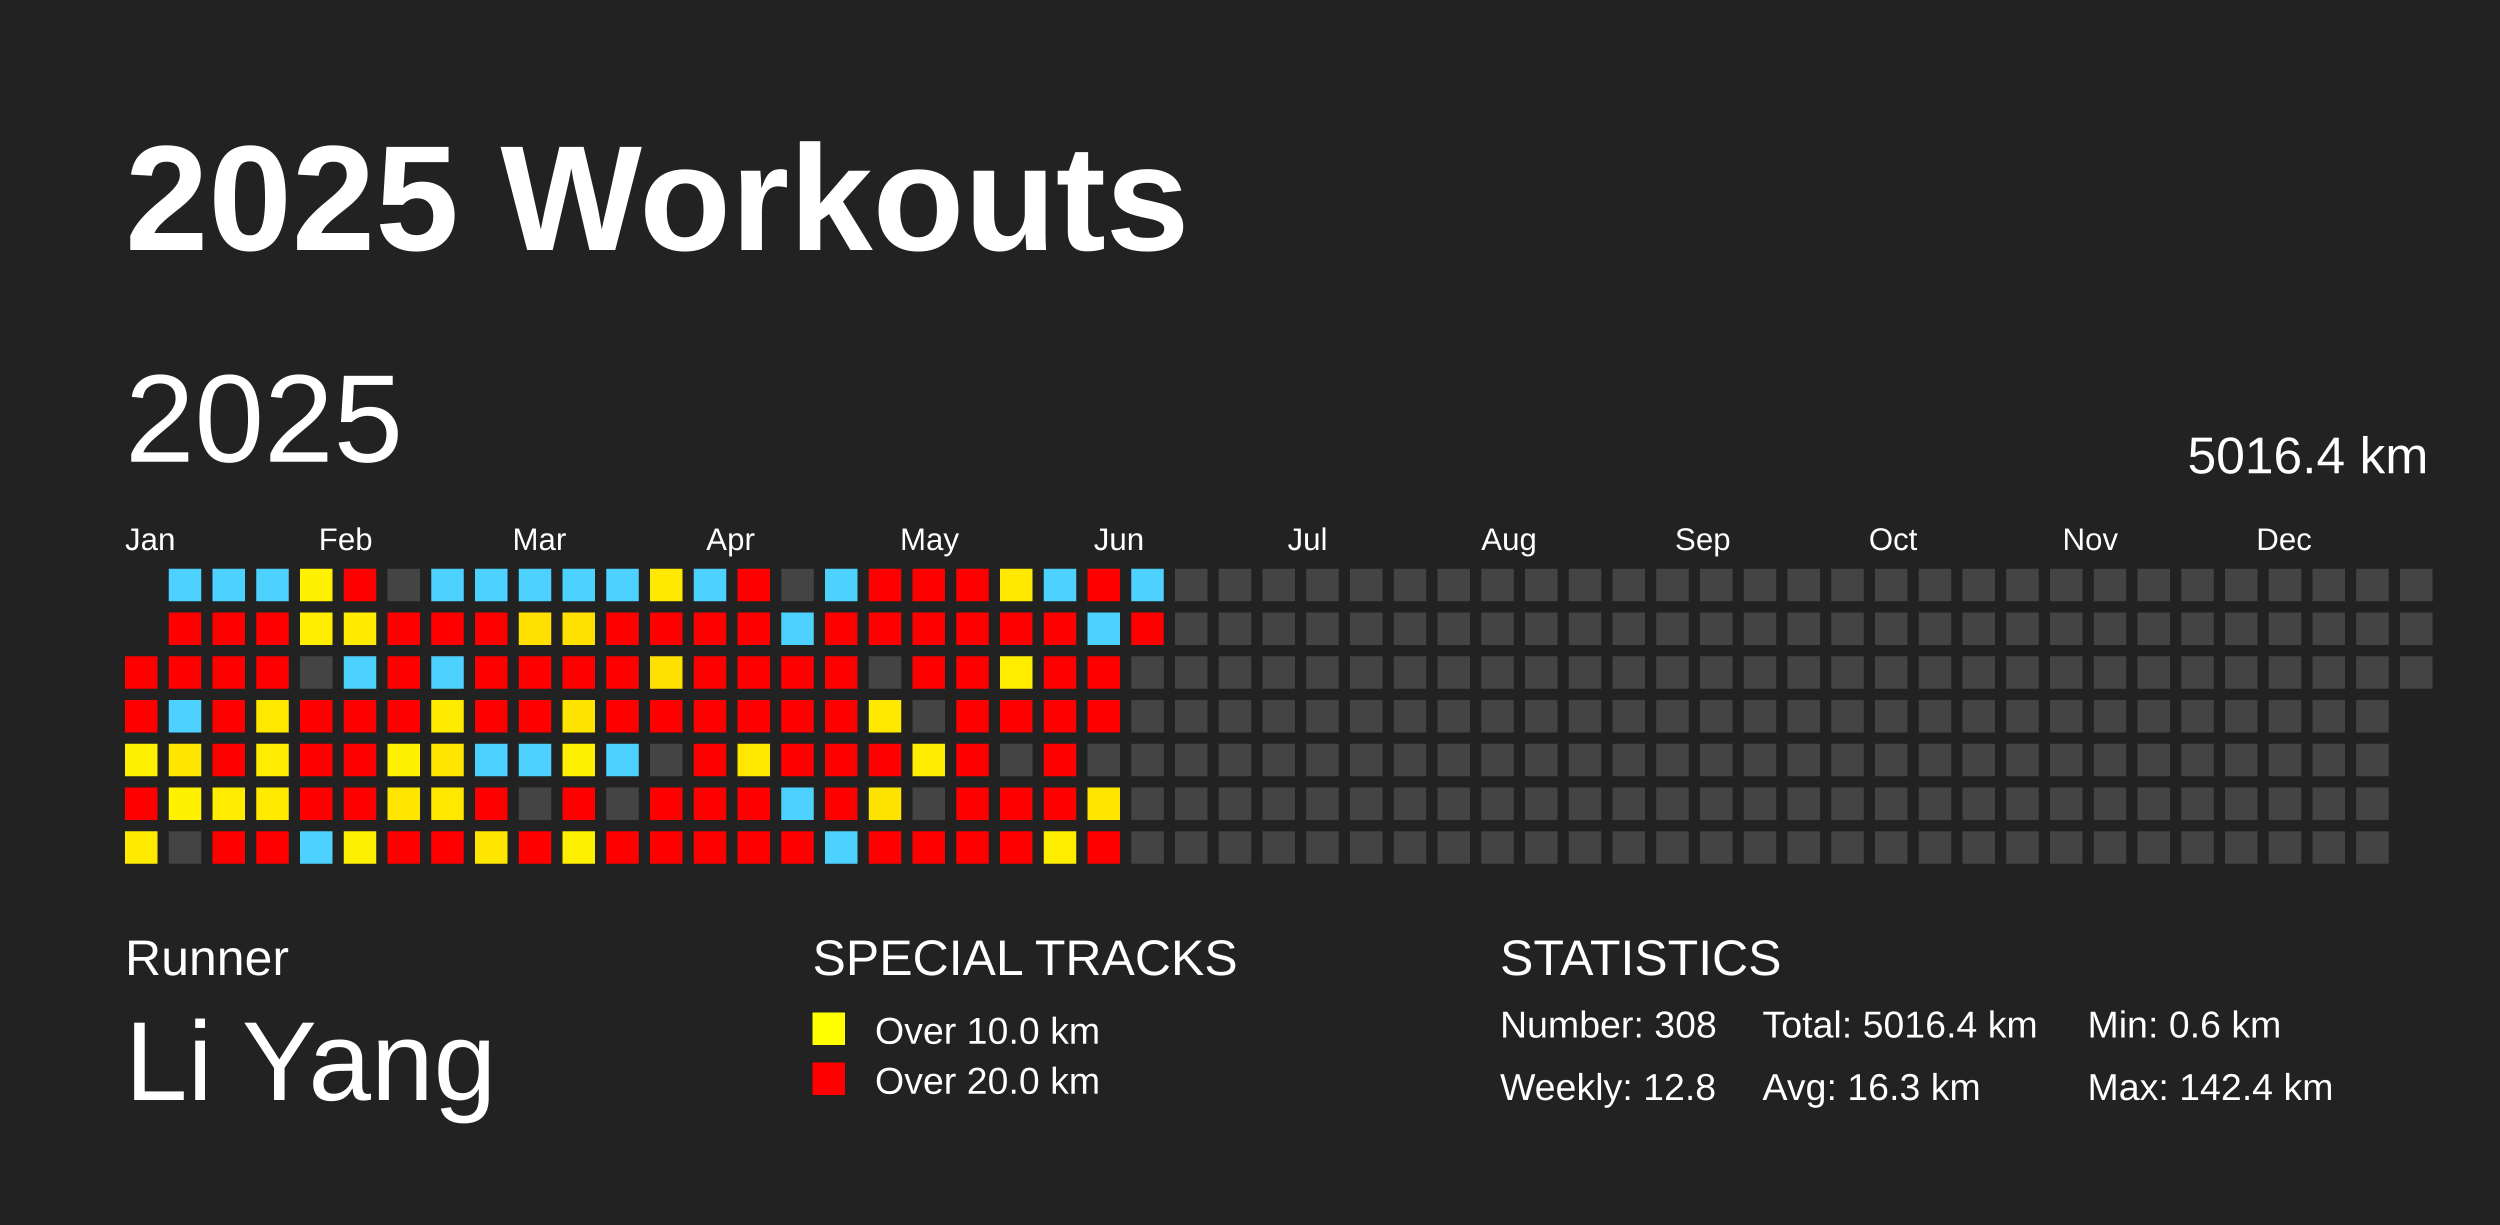
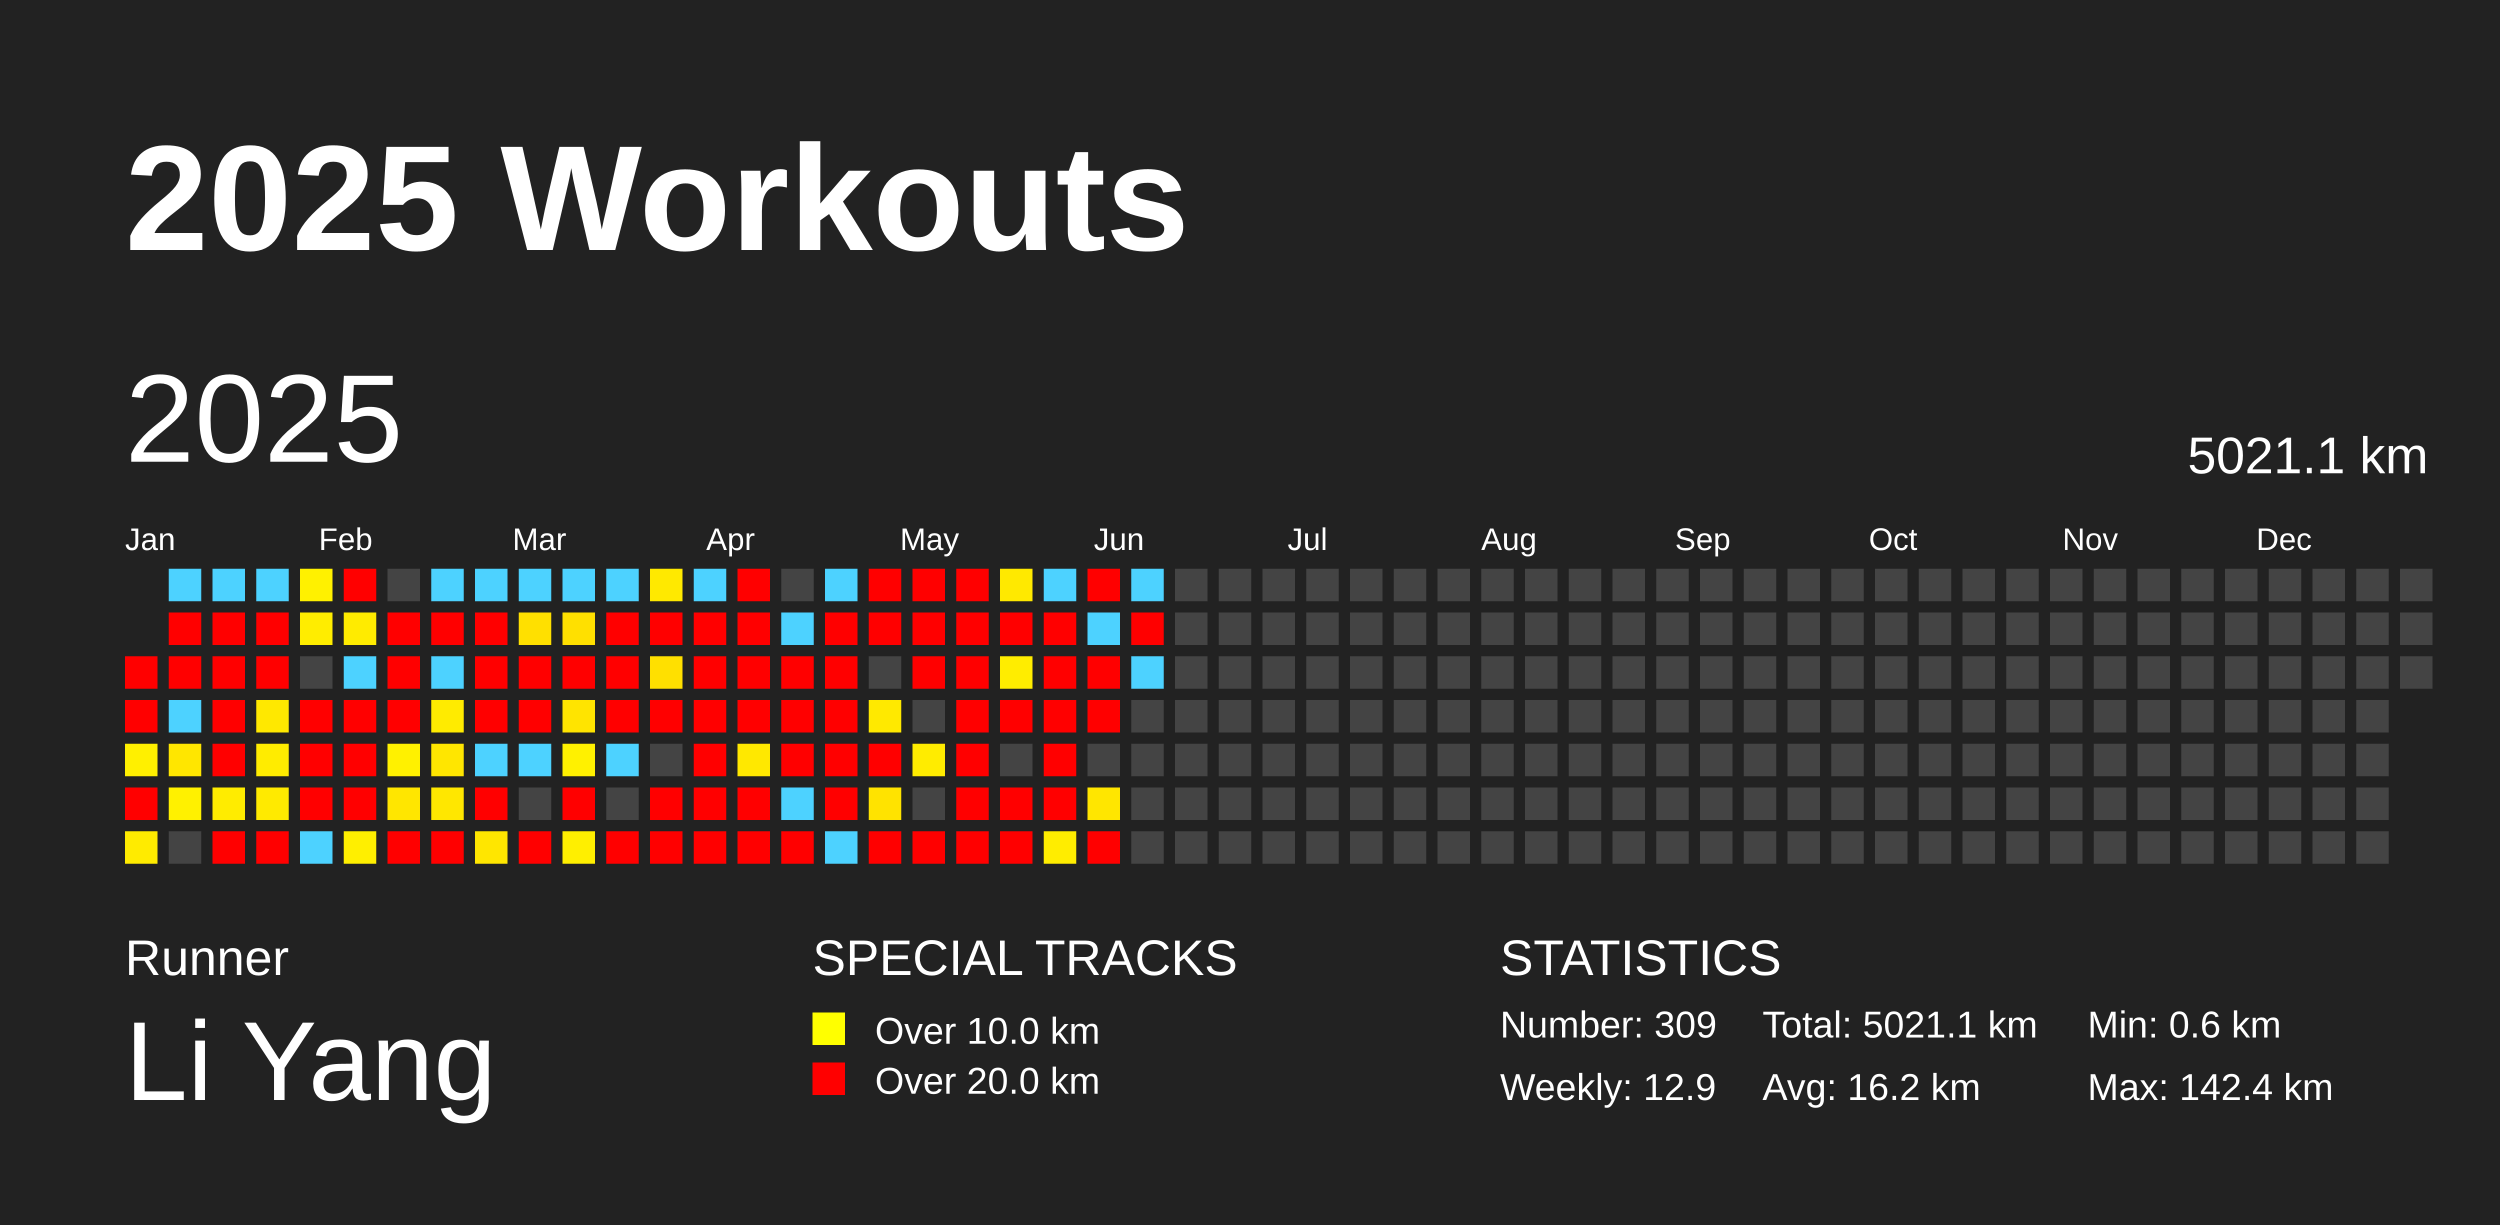
<svg xmlns="http://www.w3.org/2000/svg" baseProfile="full" height="98mm" version="1.1" viewBox="0,0,200,98" width="200mm">
  <defs />
  <rect fill="#222222" height="98" width="200" x="0" y="0" />
  <text fill="#FFFFFF" style="font-size:12px; font-family:Arial; font-weight:bold;" x="10" y="20">2025 Workouts</text>
  <text fill="#FFFFFF" style="font-size:4px; font-family:Arial" x="10" y="78">Runner</text>
  <text fill="#FFFFFF" style="font-size:9px; font-family:Arial" x="10" y="88">Li Yang</text>
  <text fill="#FFFFFF" style="font-size:4px; font-family:Arial" x="65" y="78">SPECIAL TRACKS</text>
  <rect fill="yellow" height="2.6" width="2.6" x="65" y="81" />
  <text fill="#FFFFFF" style="font-size:3px; font-family:Arial" x="70" y="83.5">Over 10.0 km</text>
  <rect fill="red" height="2.6" width="2.6" x="65" y="85" />
  <text fill="#FFFFFF" style="font-size:3px; font-family:Arial" x="70" y="87.5">Over 20.0 km</text>
  <text fill="#FFFFFF" style="font-size:4px; font-family:Arial" x="120" y="78">STATISTICS</text>
-   <text fill="#FFFFFF" style="font-size:3px; font-family:Arial" x="120" y="83">Number: 308</text>
-   <text fill="#FFFFFF" style="font-size:3px; font-family:Arial" x="120" y="88">Weekly: 12.8</text>
-   <text fill="#FFFFFF" style="font-size:3px; font-family:Arial" x="141" y="83">Total: 5016.4 km</text>
-   <text fill="#FFFFFF" style="font-size:3px; font-family:Arial" x="141" y="88">Avg: 16.3 km</text>
+   <text fill="#FFFFFF" style="font-size:3px; font-family:Arial" x="120" y="83">Number: 309</text>
+   <text fill="#FFFFFF" style="font-size:3px; font-family:Arial" x="120" y="88">Weekly: 12.9</text>
+   <text fill="#FFFFFF" style="font-size:3px; font-family:Arial" x="141" y="83">Total: 5021.1 km</text>
+   <text fill="#FFFFFF" style="font-size:3px; font-family:Arial" x="141" y="88">Avg: 16.2 km</text>
  <text fill="#FFFFFF" style="font-size:3px; font-family:Arial" x="167" y="83">Min: 0.6 km</text>
  <text fill="#FFFFFF" style="font-size:3px; font-family:Arial" x="167" y="88">Max: 142.4 km</text>
  <text dominant-baseline="hanging" fill="#FFFFFF" style="font-size:10.0px; font-family:Arial;" x="10" y="30">2025</text>
-   <text dominant-baseline="hanging" fill="#FFFFFF" style="font-size:4.125px; font-family:Arial;" x="175" y="35">5016.4 km</text>
+   <text dominant-baseline="hanging" fill="#FFFFFF" style="font-size:4.125px; font-family:Arial;" x="175" y="35">5021.1 km</text>
  <text fill="#FFFFFF" style="font-size:2.5px; font-family:Arial" x="10.0" y="44">Jan</text>
  <text fill="#FFFFFF" style="font-size:2.5px; font-family:Arial" x="25.5" y="44">Feb</text>
  <text fill="#FFFFFF" style="font-size:2.5px; font-family:Arial" x="41.0" y="44">Mar</text>
  <text fill="#FFFFFF" style="font-size:2.5px; font-family:Arial" x="56.5" y="44">Apr</text>
  <text fill="#FFFFFF" style="font-size:2.5px; font-family:Arial" x="72.0" y="44">May</text>
  <text fill="#FFFFFF" style="font-size:2.5px; font-family:Arial" x="87.5" y="44">Jun</text>
  <text fill="#FFFFFF" style="font-size:2.5px; font-family:Arial" x="103.0" y="44">Jul</text>
  <text fill="#FFFFFF" style="font-size:2.5px; font-family:Arial" x="118.5" y="44">Aug</text>
  <text fill="#FFFFFF" style="font-size:2.5px; font-family:Arial" x="134.0" y="44">Sep</text>
  <text fill="#FFFFFF" style="font-size:2.5px; font-family:Arial" x="149.5" y="44">Oct</text>
  <text fill="#FFFFFF" style="font-size:2.5px; font-family:Arial" x="165.0" y="44">Nov</text>
  <text fill="#FFFFFF" style="font-size:2.5px; font-family:Arial" x="180.5" y="44">Dec</text>
  <rect fill="red" height="2.6" width="2.6" x="10.0" y="52.5" />
  <rect fill="red" height="2.6" width="2.6" x="10.0" y="56.0" />
  <rect fill="#fff000" height="2.6" width="2.6" x="10.0" y="59.5" />
  <rect fill="red" height="2.6" width="2.6" x="10.0" y="63.0" />
  <rect fill="#ffeb00" height="2.6" width="2.6" x="10.0" y="66.5" />
  <rect fill="#4dd2ff" height="2.6" width="2.6" x="13.5" y="45.5" />
  <rect fill="red" height="2.6" width="2.6" x="13.5" y="49.0" />
  <rect fill="red" height="2.6" width="2.6" x="13.5" y="52.5" />
  <rect fill="#4dd2ff" height="2.6" width="2.6" x="13.5" y="56.0" />
  <rect fill="#ffe600" height="2.6" width="2.6" x="13.5" y="59.5" />
  <rect fill="#fff100" height="2.6" width="2.6" x="13.5" y="63.0" />
  <rect fill="#444444" height="2.6" width="2.6" x="13.5" y="66.5" />
  <rect fill="#4dd2ff" height="2.6" width="2.6" x="17.0" y="45.5" />
  <rect fill="red" height="2.6" width="2.6" x="17.0" y="49.0" />
  <rect fill="red" height="2.6" width="2.6" x="17.0" y="52.5" />
  <rect fill="red" height="2.6" width="2.6" x="17.0" y="56.0" />
  <rect fill="red" height="2.6" width="2.6" x="17.0" y="59.5" />
  <rect fill="#ffec00" height="2.6" width="2.6" x="17.0" y="63.0" />
  <rect fill="red" height="2.6" width="2.6" x="17.0" y="66.5" />
  <rect fill="#4dd2ff" height="2.6" width="2.6" x="20.5" y="45.5" />
  <rect fill="red" height="2.6" width="2.6" x="20.5" y="49.0" />
  <rect fill="red" height="2.6" width="2.6" x="20.5" y="52.5" />
  <rect fill="#ffe800" height="2.6" width="2.6" x="20.5" y="56.0" />
  <rect fill="#ffec00" height="2.6" width="2.6" x="20.5" y="59.5" />
  <rect fill="#ffea00" height="2.6" width="2.6" x="20.5" y="63.0" />
  <rect fill="red" height="2.6" width="2.6" x="20.5" y="66.5" />
  <rect fill="#fff100" height="2.6" width="2.6" x="24.0" y="45.5" />
  <rect fill="#ffed00" height="2.6" width="2.6" x="24.0" y="49.0" />
  <rect fill="#444444" height="2.6" width="2.6" x="24.0" y="52.5" />
  <rect fill="red" height="2.6" width="2.6" x="24.0" y="56.0" />
  <rect fill="red" height="2.6" width="2.6" x="24.0" y="59.5" />
  <rect fill="red" height="2.6" width="2.6" x="24.0" y="63.0" />
  <rect fill="#4dd2ff" height="2.6" width="2.6" x="24.0" y="66.5" />
  <rect fill="red" height="2.6" width="2.6" x="27.5" y="45.5" />
  <rect fill="#ffeb00" height="2.6" width="2.6" x="27.5" y="49.0" />
  <rect fill="#4dd2ff" height="2.6" width="2.6" x="27.5" y="52.5" />
  <rect fill="red" height="2.6" width="2.6" x="27.5" y="56.0" />
  <rect fill="red" height="2.6" width="2.6" x="27.5" y="59.5" />
  <rect fill="red" height="2.6" width="2.6" x="27.5" y="63.0" />
  <rect fill="#ffef00" height="2.6" width="2.6" x="27.5" y="66.5" />
  <rect fill="#444444" height="2.6" width="2.6" x="31.0" y="45.5" />
  <rect fill="red" height="2.6" width="2.6" x="31.0" y="49.0" />
  <rect fill="red" height="2.6" width="2.6" x="31.0" y="52.5" />
  <rect fill="red" height="2.6" width="2.6" x="31.0" y="56.0" />
  <rect fill="#fff100" height="2.6" width="2.6" x="31.0" y="59.5" />
  <rect fill="#ffe600" height="2.6" width="2.6" x="31.0" y="63.0" />
  <rect fill="red" height="2.6" width="2.6" x="31.0" y="66.5" />
  <rect fill="#4dd2ff" height="2.6" width="2.6" x="34.5" y="45.5" />
  <rect fill="red" height="2.6" width="2.6" x="34.5" y="49.0" />
  <rect fill="#4dd2ff" height="2.6" width="2.6" x="34.5" y="52.5" />
  <rect fill="#ffeb00" height="2.6" width="2.6" x="34.5" y="56.0" />
  <rect fill="#ffe600" height="2.6" width="2.6" x="34.5" y="59.5" />
  <rect fill="#ffe700" height="2.6" width="2.6" x="34.5" y="63.0" />
  <rect fill="red" height="2.6" width="2.6" x="34.5" y="66.5" />
  <rect fill="#4dd2ff" height="2.6" width="2.6" x="38.0" y="45.5" />
  <rect fill="red" height="2.6" width="2.6" x="38.0" y="49.0" />
  <rect fill="red" height="2.6" width="2.6" x="38.0" y="52.5" />
  <rect fill="red" height="2.6" width="2.6" x="38.0" y="56.0" />
  <rect fill="#4dd2ff" height="2.6" width="2.6" x="38.0" y="59.5" />
  <rect fill="red" height="2.6" width="2.6" x="38.0" y="63.0" />
  <rect fill="#ffe600" height="2.6" width="2.6" x="38.0" y="66.5" />
  <rect fill="#4dd2ff" height="2.6" width="2.6" x="41.5" y="45.5" />
  <rect fill="#ffe000" height="2.6" width="2.6" x="41.5" y="49.0" />
  <rect fill="red" height="2.6" width="2.6" x="41.5" y="52.5" />
  <rect fill="red" height="2.6" width="2.6" x="41.5" y="56.0" />
  <rect fill="#4dd2ff" height="2.6" width="2.6" x="41.5" y="59.5" />
  <rect fill="#444444" height="2.6" width="2.6" x="41.5" y="63.0" />
  <rect fill="red" height="2.6" width="2.6" x="41.5" y="66.5" />
  <rect fill="#4dd2ff" height="2.6" width="2.6" x="45.0" y="45.5" />
  <rect fill="#ffe000" height="2.6" width="2.6" x="45.0" y="49.0" />
  <rect fill="red" height="2.6" width="2.6" x="45.0" y="52.5" />
  <rect fill="#ffe400" height="2.6" width="2.6" x="45.0" y="56.0" />
  <rect fill="#fff100" height="2.6" width="2.6" x="45.0" y="59.5" />
  <rect fill="red" height="2.6" width="2.6" x="45.0" y="63.0" />
  <rect fill="#ffef00" height="2.6" width="2.6" x="45.0" y="66.5" />
  <rect fill="#4dd2ff" height="2.6" width="2.6" x="48.5" y="45.5" />
  <rect fill="red" height="2.6" width="2.6" x="48.5" y="49.0" />
  <rect fill="red" height="2.6" width="2.6" x="48.5" y="52.5" />
  <rect fill="red" height="2.6" width="2.6" x="48.5" y="56.0" />
  <rect fill="#4dd2ff" height="2.6" width="2.6" x="48.5" y="59.5" />
  <rect fill="#444444" height="2.6" width="2.6" x="48.5" y="63.0" />
  <rect fill="red" height="2.6" width="2.6" x="48.5" y="66.5" />
  <rect fill="#ffe900" height="2.6" width="2.6" x="52.0" y="45.5" />
  <rect fill="red" height="2.6" width="2.6" x="52.0" y="49.0" />
  <rect fill="#ffe000" height="2.6" width="2.6" x="52.0" y="52.5" />
  <rect fill="red" height="2.6" width="2.6" x="52.0" y="56.0" />
  <rect fill="#444444" height="2.6" width="2.6" x="52.0" y="59.5" />
  <rect fill="red" height="2.6" width="2.6" x="52.0" y="63.0" />
  <rect fill="red" height="2.6" width="2.6" x="52.0" y="66.5" />
  <rect fill="#4dd2ff" height="2.6" width="2.6" x="55.5" y="45.5" />
  <rect fill="red" height="2.6" width="2.6" x="55.5" y="49.0" />
  <rect fill="red" height="2.6" width="2.6" x="55.5" y="52.5" />
  <rect fill="red" height="2.6" width="2.6" x="55.5" y="56.0" />
  <rect fill="red" height="2.6" width="2.6" x="55.5" y="59.5" />
  <rect fill="red" height="2.6" width="2.6" x="55.5" y="63.0" />
  <rect fill="red" height="2.6" width="2.6" x="55.5" y="66.5" />
  <rect fill="red" height="2.6" width="2.6" x="59.0" y="45.5" />
  <rect fill="red" height="2.6" width="2.6" x="59.0" y="49.0" />
  <rect fill="red" height="2.6" width="2.6" x="59.0" y="52.5" />
  <rect fill="red" height="2.6" width="2.6" x="59.0" y="56.0" />
  <rect fill="#ffe800" height="2.6" width="2.6" x="59.0" y="59.5" />
  <rect fill="red" height="2.6" width="2.6" x="59.0" y="63.0" />
  <rect fill="red" height="2.6" width="2.6" x="59.0" y="66.5" />
  <rect fill="#444444" height="2.6" width="2.6" x="62.5" y="45.5" />
  <rect fill="#4dd2ff" height="2.6" width="2.6" x="62.5" y="49.0" />
  <rect fill="red" height="2.6" width="2.6" x="62.5" y="52.5" />
  <rect fill="red" height="2.6" width="2.6" x="62.5" y="56.0" />
  <rect fill="red" height="2.6" width="2.6" x="62.5" y="59.5" />
  <rect fill="#4dd2ff" height="2.6" width="2.6" x="62.5" y="63.0" />
  <rect fill="red" height="2.6" width="2.6" x="62.5" y="66.5" />
  <rect fill="#4dd2ff" height="2.6" width="2.6" x="66.0" y="45.5" />
  <rect fill="red" height="2.6" width="2.6" x="66.0" y="49.0" />
  <rect fill="red" height="2.6" width="2.6" x="66.0" y="52.5" />
  <rect fill="red" height="2.6" width="2.6" x="66.0" y="56.0" />
  <rect fill="red" height="2.6" width="2.6" x="66.0" y="59.5" />
  <rect fill="red" height="2.6" width="2.6" x="66.0" y="63.0" />
  <rect fill="#4dd2ff" height="2.6" width="2.6" x="66.0" y="66.5" />
  <rect fill="red" height="2.6" width="2.6" x="69.5" y="45.5" />
  <rect fill="red" height="2.6" width="2.6" x="69.5" y="49.0" />
  <rect fill="#444444" height="2.6" width="2.6" x="69.5" y="52.5" />
  <rect fill="#ffe900" height="2.6" width="2.6" x="69.5" y="56.0" />
  <rect fill="red" height="2.6" width="2.6" x="69.5" y="59.5" />
  <rect fill="#ffe300" height="2.6" width="2.6" x="69.5" y="63.0" />
  <rect fill="red" height="2.6" width="2.6" x="69.5" y="66.5" />
  <rect fill="red" height="2.6" width="2.6" x="73.0" y="45.5" />
  <rect fill="red" height="2.6" width="2.6" x="73.0" y="49.0" />
  <rect fill="red" height="2.6" width="2.6" x="73.0" y="52.5" />
  <rect fill="#444444" height="2.6" width="2.6" x="73.0" y="56.0" />
  <rect fill="#ffec00" height="2.6" width="2.6" x="73.0" y="59.5" />
  <rect fill="#444444" height="2.6" width="2.6" x="73.0" y="63.0" />
  <rect fill="red" height="2.6" width="2.6" x="73.0" y="66.5" />
  <rect fill="red" height="2.6" width="2.6" x="76.5" y="45.5" />
  <rect fill="red" height="2.6" width="2.6" x="76.5" y="49.0" />
  <rect fill="red" height="2.6" width="2.6" x="76.5" y="52.5" />
  <rect fill="red" height="2.6" width="2.6" x="76.5" y="56.0" />
  <rect fill="red" height="2.6" width="2.6" x="76.5" y="59.5" />
  <rect fill="red" height="2.6" width="2.6" x="76.5" y="63.0" />
  <rect fill="red" height="2.6" width="2.6" x="76.5" y="66.5" />
  <rect fill="#ffe900" height="2.6" width="2.6" x="80.0" y="45.5" />
  <rect fill="red" height="2.6" width="2.6" x="80.0" y="49.0" />
  <rect fill="#ffed00" height="2.6" width="2.6" x="80.0" y="52.5" />
  <rect fill="red" height="2.6" width="2.6" x="80.0" y="56.0" />
  <rect fill="#444444" height="2.6" width="2.6" x="80.0" y="59.5" />
  <rect fill="red" height="2.6" width="2.6" x="80.0" y="63.0" />
  <rect fill="red" height="2.6" width="2.6" x="80.0" y="66.5" />
  <rect fill="#4dd2ff" height="2.6" width="2.6" x="83.5" y="45.5" />
  <rect fill="red" height="2.6" width="2.6" x="83.5" y="49.0" />
  <rect fill="red" height="2.6" width="2.6" x="83.5" y="52.5" />
  <rect fill="red" height="2.6" width="2.6" x="83.5" y="56.0" />
  <rect fill="red" height="2.6" width="2.6" x="83.5" y="59.5" />
  <rect fill="red" height="2.6" width="2.6" x="83.5" y="63.0" />
  <rect fill="#ffed00" height="2.6" width="2.6" x="83.5" y="66.5" />
  <rect fill="red" height="2.6" width="2.6" x="87.0" y="45.5" />
  <rect fill="#4dd2ff" height="2.6" width="2.6" x="87.0" y="49.0" />
  <rect fill="red" height="2.6" width="2.6" x="87.0" y="52.5" />
  <rect fill="red" height="2.6" width="2.6" x="87.0" y="56.0" />
  <rect fill="#444444" height="2.6" width="2.6" x="87.0" y="59.5" />
  <rect fill="#ffe600" height="2.6" width="2.6" x="87.0" y="63.0" />
  <rect fill="red" height="2.6" width="2.6" x="87.0" y="66.5" />
  <rect fill="#4dd2ff" height="2.6" width="2.6" x="90.5" y="45.5" />
  <rect fill="red" height="2.6" width="2.6" x="90.5" y="49.0" />
-   <rect fill="#444444" height="2.6" width="2.6" x="90.5" y="52.5" />
+   <rect fill="#4dd2ff" height="2.6" width="2.6" x="90.5" y="52.5" />
  <rect fill="#444444" height="2.6" width="2.6" x="90.5" y="56.0" />
  <rect fill="#444444" height="2.6" width="2.6" x="90.5" y="59.5" />
  <rect fill="#444444" height="2.6" width="2.6" x="90.5" y="63.0" />
  <rect fill="#444444" height="2.6" width="2.6" x="90.5" y="66.5" />
  <rect fill="#444444" height="2.6" width="2.6" x="94.0" y="45.5" />
  <rect fill="#444444" height="2.6" width="2.6" x="94.0" y="49.0" />
  <rect fill="#444444" height="2.6" width="2.6" x="94.0" y="52.5" />
  <rect fill="#444444" height="2.6" width="2.6" x="94.0" y="56.0" />
  <rect fill="#444444" height="2.6" width="2.6" x="94.0" y="59.5" />
  <rect fill="#444444" height="2.6" width="2.6" x="94.0" y="63.0" />
  <rect fill="#444444" height="2.6" width="2.6" x="94.0" y="66.5" />
  <rect fill="#444444" height="2.6" width="2.6" x="97.5" y="45.5" />
  <rect fill="#444444" height="2.6" width="2.6" x="97.5" y="49.0" />
  <rect fill="#444444" height="2.6" width="2.6" x="97.5" y="52.5" />
  <rect fill="#444444" height="2.6" width="2.6" x="97.5" y="56.0" />
  <rect fill="#444444" height="2.6" width="2.6" x="97.5" y="59.5" />
  <rect fill="#444444" height="2.6" width="2.6" x="97.5" y="63.0" />
  <rect fill="#444444" height="2.6" width="2.6" x="97.5" y="66.5" />
  <rect fill="#444444" height="2.6" width="2.6" x="101.0" y="45.5" />
  <rect fill="#444444" height="2.6" width="2.6" x="101.0" y="49.0" />
  <rect fill="#444444" height="2.6" width="2.6" x="101.0" y="52.5" />
  <rect fill="#444444" height="2.6" width="2.6" x="101.0" y="56.0" />
  <rect fill="#444444" height="2.6" width="2.6" x="101.0" y="59.5" />
  <rect fill="#444444" height="2.6" width="2.6" x="101.0" y="63.0" />
  <rect fill="#444444" height="2.6" width="2.6" x="101.0" y="66.5" />
  <rect fill="#444444" height="2.6" width="2.6" x="104.5" y="45.5" />
  <rect fill="#444444" height="2.6" width="2.6" x="104.5" y="49.0" />
  <rect fill="#444444" height="2.6" width="2.6" x="104.5" y="52.5" />
  <rect fill="#444444" height="2.6" width="2.6" x="104.5" y="56.0" />
  <rect fill="#444444" height="2.6" width="2.6" x="104.5" y="59.5" />
  <rect fill="#444444" height="2.6" width="2.6" x="104.5" y="63.0" />
  <rect fill="#444444" height="2.6" width="2.6" x="104.5" y="66.5" />
  <rect fill="#444444" height="2.6" width="2.6" x="108.0" y="45.5" />
  <rect fill="#444444" height="2.6" width="2.6" x="108.0" y="49.0" />
  <rect fill="#444444" height="2.6" width="2.6" x="108.0" y="52.5" />
  <rect fill="#444444" height="2.6" width="2.6" x="108.0" y="56.0" />
  <rect fill="#444444" height="2.6" width="2.6" x="108.0" y="59.5" />
  <rect fill="#444444" height="2.6" width="2.6" x="108.0" y="63.0" />
  <rect fill="#444444" height="2.6" width="2.6" x="108.0" y="66.5" />
  <rect fill="#444444" height="2.6" width="2.6" x="111.5" y="45.5" />
  <rect fill="#444444" height="2.6" width="2.6" x="111.5" y="49.0" />
  <rect fill="#444444" height="2.6" width="2.6" x="111.5" y="52.5" />
  <rect fill="#444444" height="2.6" width="2.6" x="111.5" y="56.0" />
  <rect fill="#444444" height="2.6" width="2.6" x="111.5" y="59.5" />
  <rect fill="#444444" height="2.6" width="2.6" x="111.5" y="63.0" />
  <rect fill="#444444" height="2.6" width="2.6" x="111.5" y="66.5" />
  <rect fill="#444444" height="2.6" width="2.6" x="115.0" y="45.5" />
  <rect fill="#444444" height="2.6" width="2.6" x="115.0" y="49.0" />
  <rect fill="#444444" height="2.6" width="2.6" x="115.0" y="52.5" />
  <rect fill="#444444" height="2.6" width="2.6" x="115.0" y="56.0" />
  <rect fill="#444444" height="2.6" width="2.6" x="115.0" y="59.5" />
  <rect fill="#444444" height="2.6" width="2.6" x="115.0" y="63.0" />
  <rect fill="#444444" height="2.6" width="2.6" x="115.0" y="66.5" />
  <rect fill="#444444" height="2.6" width="2.6" x="118.5" y="45.5" />
  <rect fill="#444444" height="2.6" width="2.6" x="118.5" y="49.0" />
  <rect fill="#444444" height="2.6" width="2.6" x="118.5" y="52.5" />
  <rect fill="#444444" height="2.6" width="2.6" x="118.5" y="56.0" />
  <rect fill="#444444" height="2.6" width="2.6" x="118.5" y="59.5" />
  <rect fill="#444444" height="2.6" width="2.6" x="118.5" y="63.0" />
  <rect fill="#444444" height="2.6" width="2.6" x="118.5" y="66.5" />
  <rect fill="#444444" height="2.6" width="2.6" x="122.0" y="45.5" />
  <rect fill="#444444" height="2.6" width="2.6" x="122.0" y="49.0" />
  <rect fill="#444444" height="2.6" width="2.6" x="122.0" y="52.5" />
  <rect fill="#444444" height="2.6" width="2.6" x="122.0" y="56.0" />
  <rect fill="#444444" height="2.6" width="2.6" x="122.0" y="59.5" />
  <rect fill="#444444" height="2.6" width="2.6" x="122.0" y="63.0" />
  <rect fill="#444444" height="2.6" width="2.6" x="122.0" y="66.5" />
  <rect fill="#444444" height="2.6" width="2.6" x="125.5" y="45.5" />
  <rect fill="#444444" height="2.6" width="2.6" x="125.5" y="49.0" />
  <rect fill="#444444" height="2.6" width="2.6" x="125.5" y="52.5" />
  <rect fill="#444444" height="2.6" width="2.6" x="125.5" y="56.0" />
  <rect fill="#444444" height="2.6" width="2.6" x="125.5" y="59.5" />
  <rect fill="#444444" height="2.6" width="2.6" x="125.5" y="63.0" />
  <rect fill="#444444" height="2.6" width="2.6" x="125.5" y="66.5" />
  <rect fill="#444444" height="2.6" width="2.6" x="129.0" y="45.5" />
  <rect fill="#444444" height="2.6" width="2.6" x="129.0" y="49.0" />
  <rect fill="#444444" height="2.6" width="2.6" x="129.0" y="52.5" />
  <rect fill="#444444" height="2.6" width="2.6" x="129.0" y="56.0" />
  <rect fill="#444444" height="2.6" width="2.6" x="129.0" y="59.5" />
  <rect fill="#444444" height="2.6" width="2.6" x="129.0" y="63.0" />
  <rect fill="#444444" height="2.6" width="2.6" x="129.0" y="66.5" />
  <rect fill="#444444" height="2.6" width="2.6" x="132.5" y="45.5" />
  <rect fill="#444444" height="2.6" width="2.6" x="132.5" y="49.0" />
  <rect fill="#444444" height="2.6" width="2.6" x="132.5" y="52.5" />
  <rect fill="#444444" height="2.6" width="2.6" x="132.5" y="56.0" />
  <rect fill="#444444" height="2.6" width="2.6" x="132.5" y="59.5" />
  <rect fill="#444444" height="2.6" width="2.6" x="132.5" y="63.0" />
  <rect fill="#444444" height="2.6" width="2.6" x="132.5" y="66.5" />
  <rect fill="#444444" height="2.6" width="2.6" x="136.0" y="45.5" />
  <rect fill="#444444" height="2.6" width="2.6" x="136.0" y="49.0" />
  <rect fill="#444444" height="2.6" width="2.6" x="136.0" y="52.5" />
  <rect fill="#444444" height="2.6" width="2.6" x="136.0" y="56.0" />
  <rect fill="#444444" height="2.6" width="2.6" x="136.0" y="59.5" />
  <rect fill="#444444" height="2.6" width="2.6" x="136.0" y="63.0" />
  <rect fill="#444444" height="2.6" width="2.6" x="136.0" y="66.5" />
  <rect fill="#444444" height="2.6" width="2.6" x="139.5" y="45.5" />
  <rect fill="#444444" height="2.6" width="2.6" x="139.5" y="49.0" />
  <rect fill="#444444" height="2.6" width="2.6" x="139.5" y="52.5" />
  <rect fill="#444444" height="2.6" width="2.6" x="139.5" y="56.0" />
  <rect fill="#444444" height="2.6" width="2.6" x="139.5" y="59.5" />
  <rect fill="#444444" height="2.6" width="2.6" x="139.5" y="63.0" />
  <rect fill="#444444" height="2.6" width="2.6" x="139.5" y="66.5" />
  <rect fill="#444444" height="2.6" width="2.6" x="143.0" y="45.5" />
  <rect fill="#444444" height="2.6" width="2.6" x="143.0" y="49.0" />
  <rect fill="#444444" height="2.6" width="2.6" x="143.0" y="52.5" />
  <rect fill="#444444" height="2.6" width="2.6" x="143.0" y="56.0" />
  <rect fill="#444444" height="2.6" width="2.6" x="143.0" y="59.5" />
  <rect fill="#444444" height="2.6" width="2.6" x="143.0" y="63.0" />
  <rect fill="#444444" height="2.6" width="2.6" x="143.0" y="66.5" />
  <rect fill="#444444" height="2.6" width="2.6" x="146.5" y="45.5" />
  <rect fill="#444444" height="2.6" width="2.6" x="146.5" y="49.0" />
  <rect fill="#444444" height="2.6" width="2.6" x="146.5" y="52.5" />
  <rect fill="#444444" height="2.6" width="2.6" x="146.5" y="56.0" />
  <rect fill="#444444" height="2.6" width="2.6" x="146.5" y="59.5" />
  <rect fill="#444444" height="2.6" width="2.6" x="146.5" y="63.0" />
  <rect fill="#444444" height="2.6" width="2.6" x="146.5" y="66.5" />
  <rect fill="#444444" height="2.6" width="2.6" x="150.0" y="45.5" />
  <rect fill="#444444" height="2.6" width="2.6" x="150.0" y="49.0" />
  <rect fill="#444444" height="2.6" width="2.6" x="150.0" y="52.5" />
  <rect fill="#444444" height="2.6" width="2.6" x="150.0" y="56.0" />
  <rect fill="#444444" height="2.6" width="2.6" x="150.0" y="59.5" />
  <rect fill="#444444" height="2.6" width="2.6" x="150.0" y="63.0" />
  <rect fill="#444444" height="2.6" width="2.6" x="150.0" y="66.5" />
  <rect fill="#444444" height="2.6" width="2.6" x="153.5" y="45.5" />
  <rect fill="#444444" height="2.6" width="2.6" x="153.5" y="49.0" />
  <rect fill="#444444" height="2.6" width="2.6" x="153.5" y="52.5" />
  <rect fill="#444444" height="2.6" width="2.6" x="153.5" y="56.0" />
  <rect fill="#444444" height="2.6" width="2.6" x="153.5" y="59.5" />
  <rect fill="#444444" height="2.6" width="2.6" x="153.5" y="63.0" />
  <rect fill="#444444" height="2.6" width="2.6" x="153.5" y="66.5" />
  <rect fill="#444444" height="2.6" width="2.6" x="157.0" y="45.5" />
  <rect fill="#444444" height="2.6" width="2.6" x="157.0" y="49.0" />
  <rect fill="#444444" height="2.6" width="2.6" x="157.0" y="52.5" />
  <rect fill="#444444" height="2.6" width="2.6" x="157.0" y="56.0" />
  <rect fill="#444444" height="2.6" width="2.6" x="157.0" y="59.5" />
  <rect fill="#444444" height="2.6" width="2.6" x="157.0" y="63.0" />
  <rect fill="#444444" height="2.6" width="2.6" x="157.0" y="66.5" />
  <rect fill="#444444" height="2.6" width="2.6" x="160.5" y="45.5" />
  <rect fill="#444444" height="2.6" width="2.6" x="160.5" y="49.0" />
  <rect fill="#444444" height="2.6" width="2.6" x="160.5" y="52.5" />
  <rect fill="#444444" height="2.6" width="2.6" x="160.5" y="56.0" />
  <rect fill="#444444" height="2.6" width="2.6" x="160.5" y="59.5" />
  <rect fill="#444444" height="2.6" width="2.6" x="160.5" y="63.0" />
  <rect fill="#444444" height="2.6" width="2.6" x="160.5" y="66.5" />
  <rect fill="#444444" height="2.6" width="2.6" x="164.0" y="45.5" />
  <rect fill="#444444" height="2.6" width="2.6" x="164.0" y="49.0" />
  <rect fill="#444444" height="2.6" width="2.6" x="164.0" y="52.5" />
  <rect fill="#444444" height="2.6" width="2.6" x="164.0" y="56.0" />
  <rect fill="#444444" height="2.6" width="2.6" x="164.0" y="59.5" />
  <rect fill="#444444" height="2.6" width="2.6" x="164.0" y="63.0" />
  <rect fill="#444444" height="2.6" width="2.6" x="164.0" y="66.5" />
  <rect fill="#444444" height="2.6" width="2.6" x="167.5" y="45.5" />
  <rect fill="#444444" height="2.6" width="2.6" x="167.5" y="49.0" />
  <rect fill="#444444" height="2.6" width="2.6" x="167.5" y="52.5" />
  <rect fill="#444444" height="2.6" width="2.6" x="167.5" y="56.0" />
  <rect fill="#444444" height="2.6" width="2.6" x="167.5" y="59.5" />
  <rect fill="#444444" height="2.6" width="2.6" x="167.5" y="63.0" />
  <rect fill="#444444" height="2.6" width="2.6" x="167.5" y="66.5" />
  <rect fill="#444444" height="2.6" width="2.6" x="171.0" y="45.5" />
  <rect fill="#444444" height="2.6" width="2.6" x="171.0" y="49.0" />
  <rect fill="#444444" height="2.6" width="2.6" x="171.0" y="52.5" />
  <rect fill="#444444" height="2.6" width="2.6" x="171.0" y="56.0" />
  <rect fill="#444444" height="2.6" width="2.6" x="171.0" y="59.5" />
  <rect fill="#444444" height="2.6" width="2.6" x="171.0" y="63.0" />
  <rect fill="#444444" height="2.6" width="2.6" x="171.0" y="66.5" />
  <rect fill="#444444" height="2.6" width="2.6" x="174.5" y="45.5" />
  <rect fill="#444444" height="2.6" width="2.6" x="174.5" y="49.0" />
  <rect fill="#444444" height="2.6" width="2.6" x="174.5" y="52.5" />
  <rect fill="#444444" height="2.6" width="2.6" x="174.5" y="56.0" />
  <rect fill="#444444" height="2.6" width="2.6" x="174.5" y="59.5" />
  <rect fill="#444444" height="2.6" width="2.6" x="174.5" y="63.0" />
  <rect fill="#444444" height="2.6" width="2.6" x="174.5" y="66.5" />
  <rect fill="#444444" height="2.6" width="2.6" x="178.0" y="45.5" />
  <rect fill="#444444" height="2.6" width="2.6" x="178.0" y="49.0" />
  <rect fill="#444444" height="2.6" width="2.6" x="178.0" y="52.5" />
  <rect fill="#444444" height="2.6" width="2.6" x="178.0" y="56.0" />
  <rect fill="#444444" height="2.6" width="2.6" x="178.0" y="59.5" />
  <rect fill="#444444" height="2.6" width="2.6" x="178.0" y="63.0" />
  <rect fill="#444444" height="2.6" width="2.6" x="178.0" y="66.5" />
  <rect fill="#444444" height="2.6" width="2.6" x="181.5" y="45.5" />
  <rect fill="#444444" height="2.6" width="2.6" x="181.5" y="49.0" />
  <rect fill="#444444" height="2.6" width="2.6" x="181.5" y="52.5" />
  <rect fill="#444444" height="2.6" width="2.6" x="181.5" y="56.0" />
  <rect fill="#444444" height="2.6" width="2.6" x="181.5" y="59.5" />
  <rect fill="#444444" height="2.6" width="2.6" x="181.5" y="63.0" />
  <rect fill="#444444" height="2.6" width="2.6" x="181.5" y="66.5" />
  <rect fill="#444444" height="2.6" width="2.6" x="185.0" y="45.5" />
  <rect fill="#444444" height="2.6" width="2.6" x="185.0" y="49.0" />
  <rect fill="#444444" height="2.6" width="2.6" x="185.0" y="52.5" />
  <rect fill="#444444" height="2.6" width="2.6" x="185.0" y="56.0" />
  <rect fill="#444444" height="2.6" width="2.6" x="185.0" y="59.5" />
  <rect fill="#444444" height="2.6" width="2.6" x="185.0" y="63.0" />
  <rect fill="#444444" height="2.6" width="2.6" x="185.0" y="66.5" />
  <rect fill="#444444" height="2.6" width="2.6" x="188.5" y="45.5" />
  <rect fill="#444444" height="2.6" width="2.6" x="188.5" y="49.0" />
  <rect fill="#444444" height="2.6" width="2.6" x="188.5" y="52.5" />
  <rect fill="#444444" height="2.6" width="2.6" x="188.5" y="56.0" />
  <rect fill="#444444" height="2.6" width="2.6" x="188.5" y="59.5" />
  <rect fill="#444444" height="2.6" width="2.6" x="188.5" y="63.0" />
  <rect fill="#444444" height="2.6" width="2.6" x="188.5" y="66.5" />
  <rect fill="#444444" height="2.6" width="2.6" x="192.0" y="45.5" />
  <rect fill="#444444" height="2.6" width="2.6" x="192.0" y="49.0" />
  <rect fill="#444444" height="2.6" width="2.6" x="192.0" y="52.5" />
</svg>
